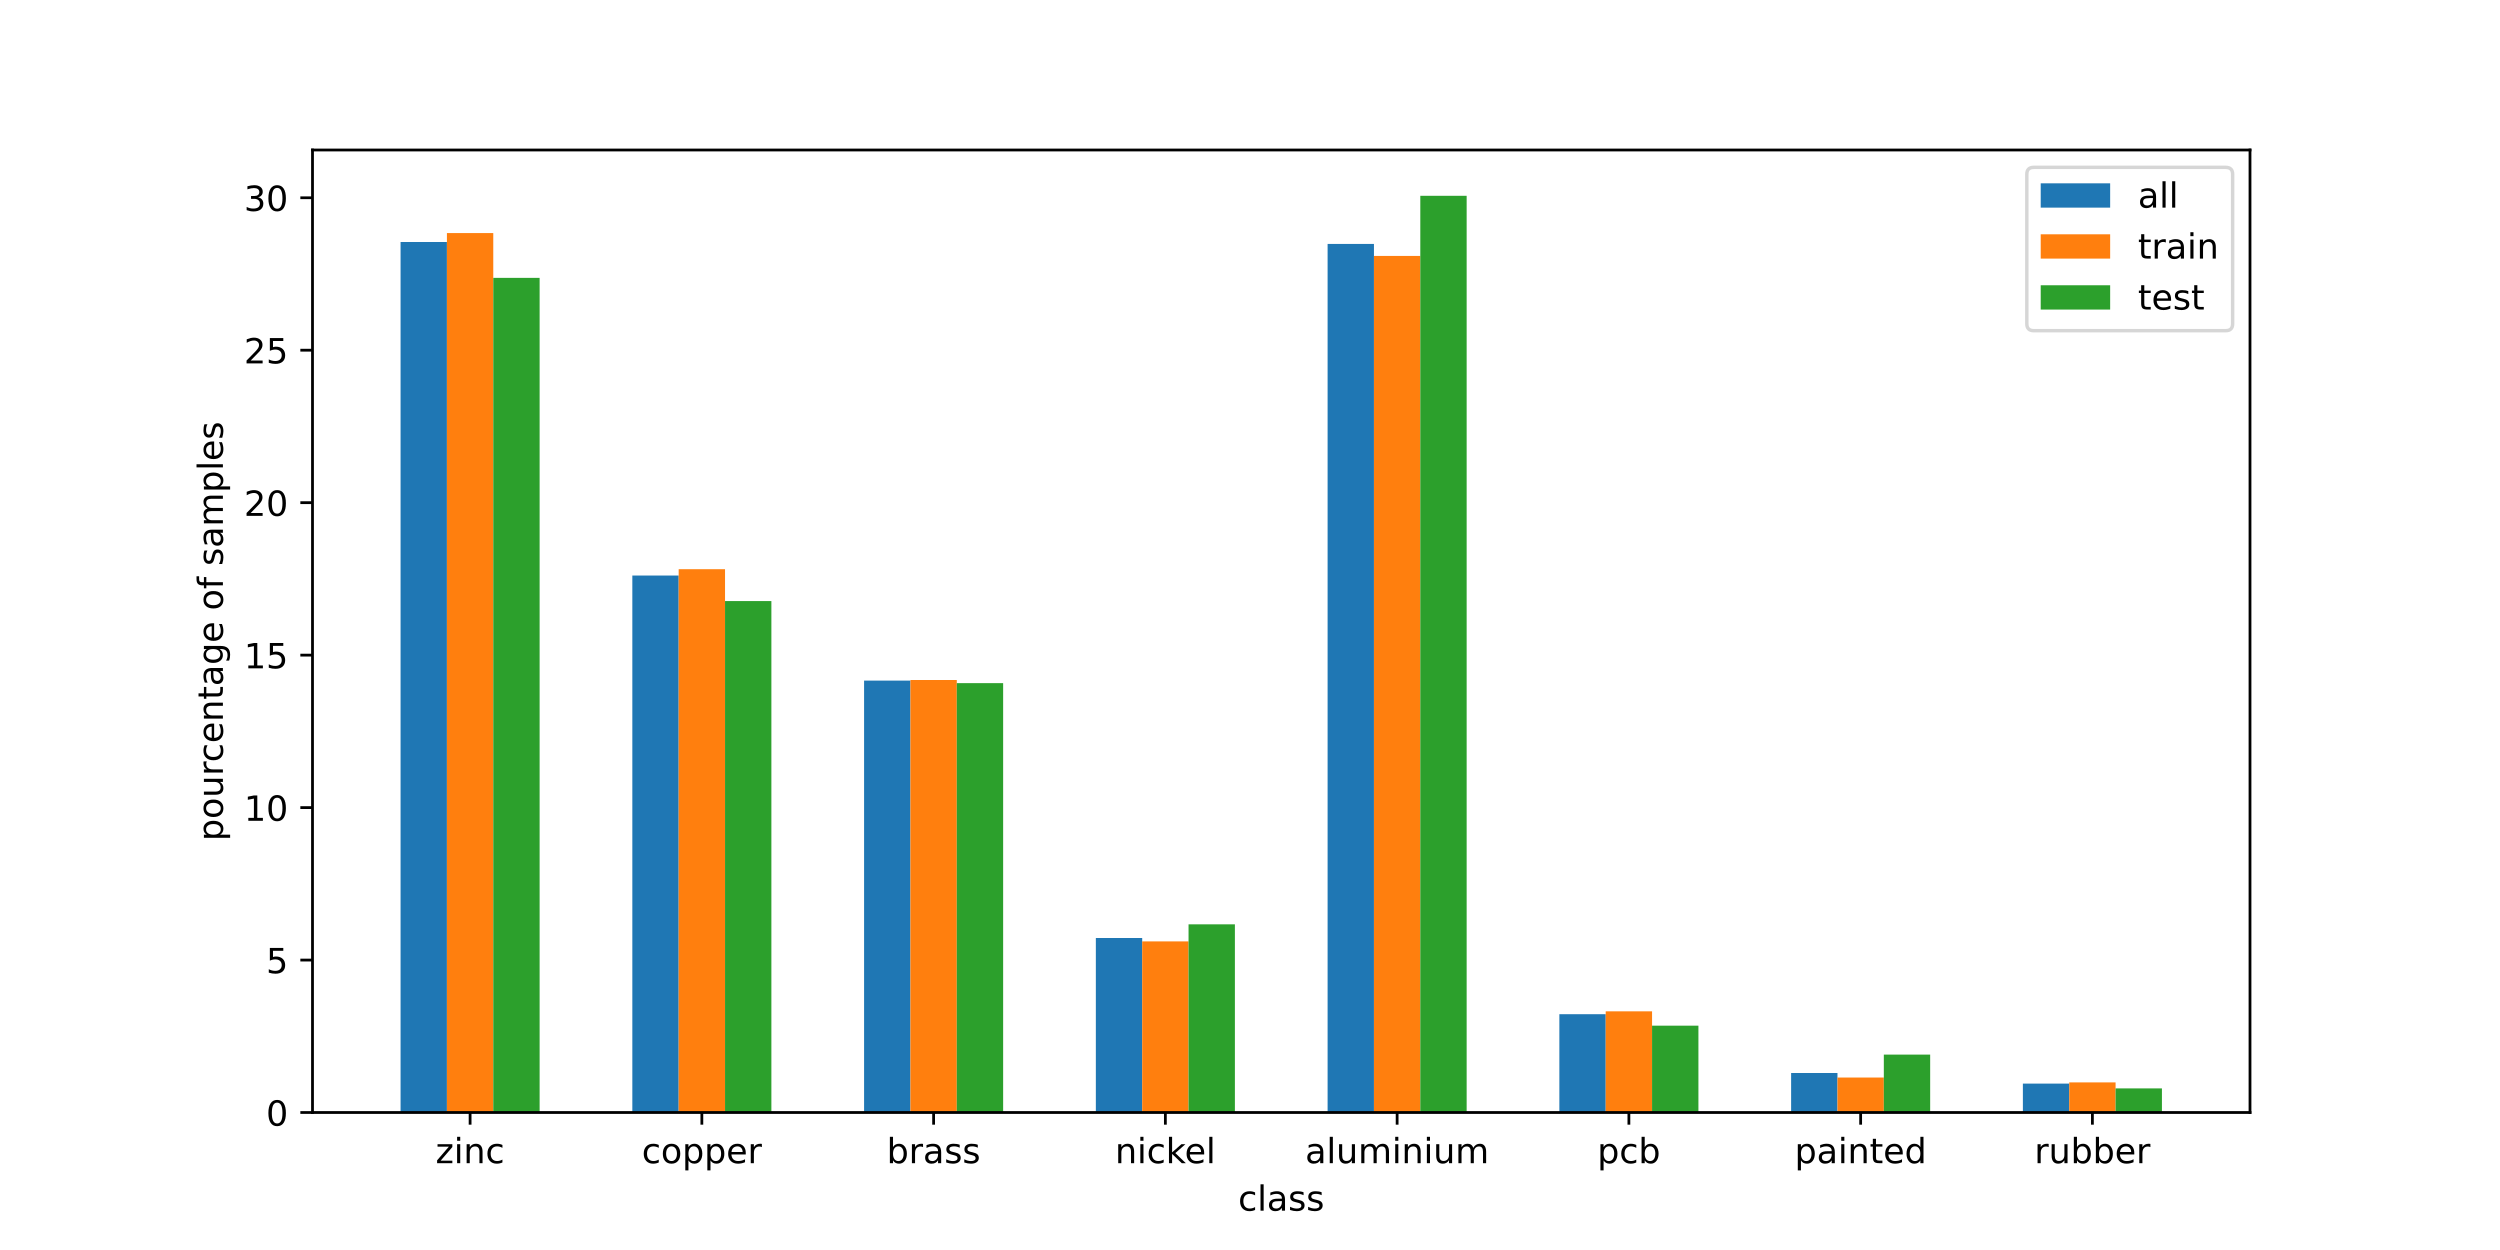
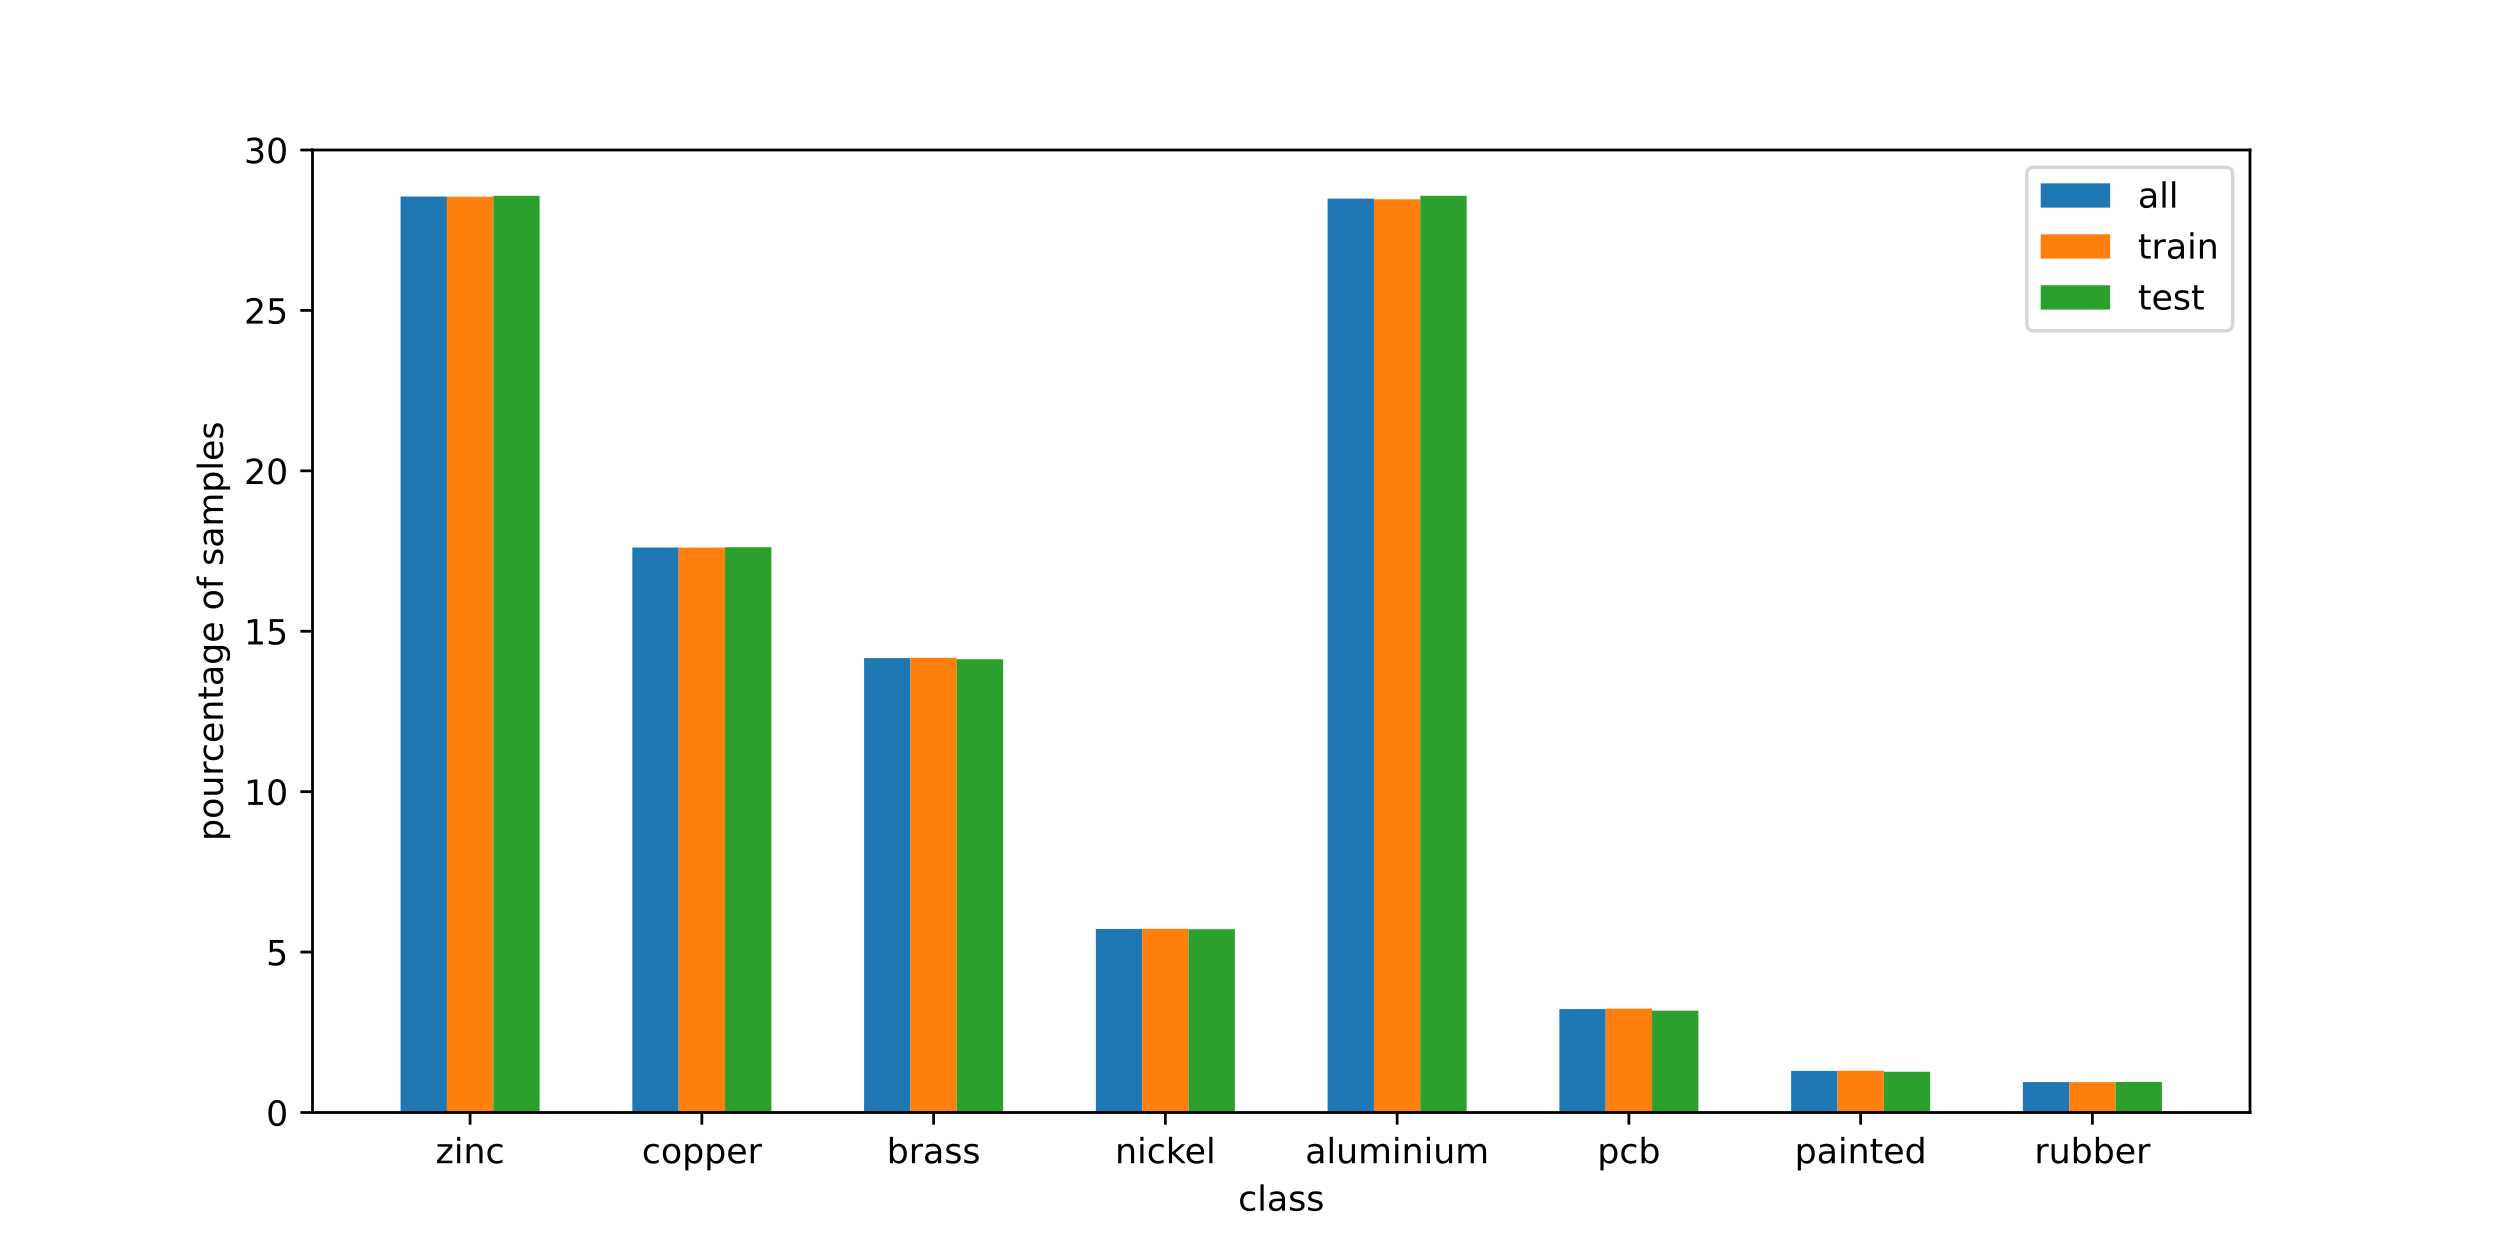
<svg xmlns="http://www.w3.org/2000/svg" xmlns:xlink="http://www.w3.org/1999/xlink" width="720pt" height="360pt" viewBox="0 0 720 360" version="1.1">
  <defs>
    <style type="text/css">*{stroke-linejoin: round; stroke-linecap: butt}</style>
  </defs>
  <g id="figure_1">
    <g id="patch_1">
      <path d="M 0 360  L 720 360  L 720 0  L 0 0  z " style="fill: #ffffff" />
    </g>
    <g id="axes_1">
      <g id="patch_2">
        <path d="M 90 320.4  L 648 320.4  L 648 43.2  L 90 43.2  z " style="fill: #ffffff" />
      </g>
      <g id="patch_3">
-         <path d="M 115.364 320.4  L 128.713 320.4  L 128.713 69.699  L 115.364 69.699  z " clip-path="url(#pc7d6178ce4)" style="fill: #1f77b4" />
+         <path d="M 115.364 320.4  L 128.713 320.4  L 128.713 56.609  L 115.364 56.609  z " clip-path="url(#pda5afb3e5e)" style="fill: #1f77b4" />
      </g>
      <g id="patch_4">
-         <path d="M 182.11 320.4  L 195.459 320.4  L 195.459 165.759  L 182.11 165.759  z " clip-path="url(#pc7d6178ce4)" style="fill: #1f77b4" />
+         <path d="M 182.11 320.4  L 195.459 320.4  L 195.459 157.685  L 182.11 157.685  z " clip-path="url(#pda5afb3e5e)" style="fill: #1f77b4" />
      </g>
      <g id="patch_5">
-         <path d="M 248.856 320.4  L 262.206 320.4  L 262.206 196.021  L 248.856 196.021  z " clip-path="url(#pc7d6178ce4)" style="fill: #1f77b4" />
+         <path d="M 248.856 320.4  L 262.206 320.4  L 262.206 189.527  L 248.856 189.527  z " clip-path="url(#pda5afb3e5e)" style="fill: #1f77b4" />
      </g>
      <g id="patch_6">
-         <path d="M 315.603 320.4  L 328.952 320.4  L 328.952 270.149  L 315.603 270.149  z " clip-path="url(#pc7d6178ce4)" style="fill: #1f77b4" />
+         <path d="M 315.603 320.4  L 328.952 320.4  L 328.952 267.525  L 315.603 267.525  z " clip-path="url(#pda5afb3e5e)" style="fill: #1f77b4" />
      </g>
      <g id="patch_7">
-         <path d="M 382.349 320.4  L 395.699 320.4  L 395.699 70.254  L 382.349 70.254  z " clip-path="url(#pc7d6178ce4)" style="fill: #1f77b4" />
+         <path d="M 382.349 320.4  L 395.699 320.4  L 395.699 57.193  L 382.349 57.193  z " clip-path="url(#pda5afb3e5e)" style="fill: #1f77b4" />
      </g>
      <g id="patch_8">
-         <path d="M 449.096 320.4  L 462.445 320.4  L 462.445 292.082  L 449.096 292.082  z " clip-path="url(#pc7d6178ce4)" style="fill: #1f77b4" />
+         <path d="M 449.096 320.4  L 462.445 320.4  L 462.445 290.603  L 449.096 290.603  z " clip-path="url(#pda5afb3e5e)" style="fill: #1f77b4" />
      </g>
      <g id="patch_9">
-         <path d="M 515.842 320.4  L 529.191 320.4  L 529.191 309.017  L 515.842 309.017  z " clip-path="url(#pc7d6178ce4)" style="fill: #1f77b4" />
+         <path d="M 515.842 320.4  L 529.191 320.4  L 529.191 308.423  L 515.842 308.423  z " clip-path="url(#pda5afb3e5e)" style="fill: #1f77b4" />
      </g>
      <g id="patch_10">
-         <path d="M 582.589 320.4  L 595.938 320.4  L 595.938 312.071  L 582.589 312.071  z " clip-path="url(#pc7d6178ce4)" style="fill: #1f77b4" />
+         <path d="M 582.589 320.4  L 595.938 320.4  L 595.938 311.636  L 582.589 311.636  z " clip-path="url(#pda5afb3e5e)" style="fill: #1f77b4" />
      </g>
      <g id="patch_11">
-         <path d="M 128.713 320.4  L 142.062 320.4  L 142.062 67.122  L 128.713 67.122  z " clip-path="url(#pc7d6178ce4)" style="fill: #ff7f0e" />
+         <path d="M 128.713 320.4  L 142.062 320.4  L 142.062 56.661  L 128.713 56.661  z " clip-path="url(#pda5afb3e5e)" style="fill: #ff7f0e" />
      </g>
      <g id="patch_12">
-         <path d="M 195.459 320.4  L 208.809 320.4  L 208.809 163.923  L 195.459 163.923  z " clip-path="url(#pc7d6178ce4)" style="fill: #ff7f0e" />
+         <path d="M 195.459 320.4  L 208.809 320.4  L 208.809 157.706  L 195.459 157.706  z " clip-path="url(#pda5afb3e5e)" style="fill: #ff7f0e" />
      </g>
      <g id="patch_13">
-         <path d="M 262.206 320.4  L 275.555 320.4  L 275.555 195.843  L 262.206 195.843  z " clip-path="url(#pc7d6178ce4)" style="fill: #ff7f0e" />
+         <path d="M 262.206 320.4  L 275.555 320.4  L 275.555 189.442  L 262.206 189.442  z " clip-path="url(#pda5afb3e5e)" style="fill: #ff7f0e" />
      </g>
      <g id="patch_14">
-         <path d="M 328.952 320.4  L 342.301 320.4  L 342.301 271.132  L 328.952 271.132  z " clip-path="url(#pc7d6178ce4)" style="fill: #ff7f0e" />
+         <path d="M 328.952 320.4  L 342.301 320.4  L 342.301 267.506  L 328.952 267.506  z " clip-path="url(#pda5afb3e5e)" style="fill: #ff7f0e" />
      </g>
      <g id="patch_15">
-         <path d="M 395.699 320.4  L 409.048 320.4  L 409.048 73.714  L 395.699 73.714  z " clip-path="url(#pc7d6178ce4)" style="fill: #ff7f0e" />
+         <path d="M 395.699 320.4  L 409.048 320.4  L 409.048 57.39  L 395.699 57.39  z " clip-path="url(#pda5afb3e5e)" style="fill: #ff7f0e" />
      </g>
      <g id="patch_16">
-         <path d="M 462.445 320.4  L 475.794 320.4  L 475.794 291.256  L 462.445 291.256  z " clip-path="url(#pc7d6178ce4)" style="fill: #ff7f0e" />
+         <path d="M 462.445 320.4  L 475.794 320.4  L 475.794 290.488  L 462.445 290.488  z " clip-path="url(#pda5afb3e5e)" style="fill: #ff7f0e" />
      </g>
      <g id="patch_17">
-         <path d="M 529.191 320.4  L 542.541 320.4  L 542.541 310.338  L 529.191 310.338  z " clip-path="url(#pc7d6178ce4)" style="fill: #ff7f0e" />
+         <path d="M 529.191 320.4  L 542.541 320.4  L 542.541 308.362  L 529.191 308.362  z " clip-path="url(#pda5afb3e5e)" style="fill: #ff7f0e" />
      </g>
      <g id="patch_18">
-         <path d="M 595.938 320.4  L 609.287 320.4  L 609.287 311.726  L 595.938 311.726  z " clip-path="url(#pc7d6178ce4)" style="fill: #ff7f0e" />
+         <path d="M 595.938 320.4  L 609.287 320.4  L 609.287 311.645  L 595.938 311.645  z " clip-path="url(#pda5afb3e5e)" style="fill: #ff7f0e" />
      </g>
      <g id="patch_19">
-         <path d="M 142.062 320.4  L 155.411 320.4  L 155.411 80.021  L 142.062 80.021  z " clip-path="url(#pc7d6178ce4)" style="fill: #2ca02c" />
+         <path d="M 142.062 320.4  L 155.411 320.4  L 155.411 56.4  L 142.062 56.4  z " clip-path="url(#pda5afb3e5e)" style="fill: #2ca02c" />
      </g>
      <g id="patch_20">
-         <path d="M 208.809 320.4  L 222.158 320.4  L 222.158 173.116  L 208.809 173.116  z " clip-path="url(#pc7d6178ce4)" style="fill: #2ca02c" />
+         <path d="M 208.809 320.4  L 222.158 320.4  L 222.158 157.6  L 208.809 157.6  z " clip-path="url(#pda5afb3e5e)" style="fill: #2ca02c" />
      </g>
      <g id="patch_21">
-         <path d="M 275.555 320.4  L 288.904 320.4  L 288.904 196.737  L 275.555 196.737  z " clip-path="url(#pc7d6178ce4)" style="fill: #2ca02c" />
+         <path d="M 275.555 320.4  L 288.904 320.4  L 288.904 189.867  L 275.555 189.867  z " clip-path="url(#pda5afb3e5e)" style="fill: #2ca02c" />
      </g>
      <g id="patch_22">
-         <path d="M 342.301 320.4  L 355.651 320.4  L 355.651 266.211  L 342.301 266.211  z " clip-path="url(#pc7d6178ce4)" style="fill: #2ca02c" />
+         <path d="M 342.301 320.4  L 355.651 320.4  L 355.651 267.6  L 342.301 267.6  z " clip-path="url(#pda5afb3e5e)" style="fill: #2ca02c" />
      </g>
      <g id="patch_23">
-         <path d="M 409.048 320.4  L 422.397 320.4  L 422.397 56.4  L 409.048 56.4  z " clip-path="url(#pc7d6178ce4)" style="fill: #2ca02c" />
+         <path d="M 409.048 320.4  L 422.397 320.4  L 422.397 56.4  L 409.048 56.4  z " clip-path="url(#pda5afb3e5e)" style="fill: #2ca02c" />
      </g>
      <g id="patch_24">
-         <path d="M 475.794 320.4  L 489.144 320.4  L 489.144 295.389  L 475.794 295.389  z " clip-path="url(#pc7d6178ce4)" style="fill: #2ca02c" />
+         <path d="M 475.794 320.4  L 489.144 320.4  L 489.144 291.067  L 475.794 291.067  z " clip-path="url(#pda5afb3e5e)" style="fill: #2ca02c" />
      </g>
      <g id="patch_25">
-         <path d="M 542.541 320.4  L 555.89 320.4  L 555.89 303.726  L 542.541 303.726  z " clip-path="url(#pc7d6178ce4)" style="fill: #2ca02c" />
+         <path d="M 542.541 320.4  L 555.89 320.4  L 555.89 308.667  L 542.541 308.667  z " clip-path="url(#pda5afb3e5e)" style="fill: #2ca02c" />
      </g>
      <g id="patch_26">
-         <path d="M 609.287 320.4  L 622.636 320.4  L 622.636 313.453  L 609.287 313.453  z " clip-path="url(#pc7d6178ce4)" style="fill: #2ca02c" />
+         <path d="M 609.287 320.4  L 622.636 320.4  L 622.636 311.6  L 609.287 311.6  z " clip-path="url(#pda5afb3e5e)" style="fill: #2ca02c" />
      </g>
      <g id="matplotlib.axis_1">
        <g id="xtick_1">
          <g id="line2d_1">
            <defs>
-               <path id="m6a42f1bb62" d="M 0 0  L 0 3.5  " style="stroke: #000000; stroke-width: 0.8" />
+               <path id="mb178738b50" d="M 0 0  L 0 3.5  " style="stroke: #000000; stroke-width: 0.8" />
            </defs>
            <g>
-               <use xlink:href="#m6a42f1bb62" x="135.388" y="320.4" style="stroke: #000000; stroke-width: 0.8" />
+               <use xlink:href="#mb178738b50" x="135.388" y="320.4" style="stroke: #000000; stroke-width: 0.8" />
            </g>
          </g>
          <g id="text_1">
            <g transform="translate(125.4563 334.9984) scale(0.1 -0.1)">
              <defs>
                <path id="DejaVuSans-7a" d="M 353 3500  L 3084 3500  L 3084 2975  L 922 459  L 3084 459  L 3084 0  L 275 0  L 275 525  L 2438 3041  L 353 3041  L 353 3500  z " transform="scale(0.015625)" />
                <path id="DejaVuSans-69" d="M 603 3500  L 1178 3500  L 1178 0  L 603 0  L 603 3500  z M 603 4863  L 1178 4863  L 1178 4134  L 603 4134  L 603 4863  z " transform="scale(0.015625)" />
                <path id="DejaVuSans-6e" d="M 3513 2113  L 3513 0  L 2938 0  L 2938 2094  Q 2938 2591 2744 2837  Q 2550 3084 2163 3084  Q 1697 3084 1428 2787  Q 1159 2491 1159 1978  L 1159 0  L 581 0  L 581 3500  L 1159 3500  L 1159 2956  Q 1366 3272 1645 3428  Q 1925 3584 2291 3584  Q 2894 3584 3203 3211  Q 3513 2838 3513 2113  z " transform="scale(0.015625)" />
                <path id="DejaVuSans-63" d="M 3122 3366  L 3122 2828  Q 2878 2963 2633 3030  Q 2388 3097 2138 3097  Q 1578 3097 1268 2742  Q 959 2388 959 1747  Q 959 1106 1268 751  Q 1578 397 2138 397  Q 2388 397 2633 464  Q 2878 531 3122 666  L 3122 134  Q 2881 22 2623 -34  Q 2366 -91 2075 -91  Q 1284 -91 818 406  Q 353 903 353 1747  Q 353 2603 823 3093  Q 1294 3584 2113 3584  Q 2378 3584 2631 3529  Q 2884 3475 3122 3366  z " transform="scale(0.015625)" />
              </defs>
              <use xlink:href="#DejaVuSans-7a" />
              <use xlink:href="#DejaVuSans-69" x="52.49" />
              <use xlink:href="#DejaVuSans-6e" x="80.273" />
              <use xlink:href="#DejaVuSans-63" x="143.652" />
            </g>
          </g>
        </g>
        <g id="xtick_2">
          <g id="line2d_2">
            <g>
-               <use xlink:href="#m6a42f1bb62" x="202.134" y="320.4" style="stroke: #000000; stroke-width: 0.8" />
+               <use xlink:href="#mb178738b50" x="202.134" y="320.4" style="stroke: #000000; stroke-width: 0.8" />
            </g>
          </g>
          <g id="text_2">
            <g transform="translate(184.8449 334.9984) scale(0.1 -0.1)">
              <defs>
                <path id="DejaVuSans-6f" d="M 1959 3097  Q 1497 3097 1228 2736  Q 959 2375 959 1747  Q 959 1119 1226 758  Q 1494 397 1959 397  Q 2419 397 2687 759  Q 2956 1122 2956 1747  Q 2956 2369 2687 2733  Q 2419 3097 1959 3097  z M 1959 3584  Q 2709 3584 3137 3096  Q 3566 2609 3566 1747  Q 3566 888 3137 398  Q 2709 -91 1959 -91  Q 1206 -91 779 398  Q 353 888 353 1747  Q 353 2609 779 3096  Q 1206 3584 1959 3584  z " transform="scale(0.015625)" />
                <path id="DejaVuSans-70" d="M 1159 525  L 1159 -1331  L 581 -1331  L 581 3500  L 1159 3500  L 1159 2969  Q 1341 3281 1617 3432  Q 1894 3584 2278 3584  Q 2916 3584 3314 3078  Q 3713 2572 3713 1747  Q 3713 922 3314 415  Q 2916 -91 2278 -91  Q 1894 -91 1617 61  Q 1341 213 1159 525  z M 3116 1747  Q 3116 2381 2855 2742  Q 2594 3103 2138 3103  Q 1681 3103 1420 2742  Q 1159 2381 1159 1747  Q 1159 1113 1420 752  Q 1681 391 2138 391  Q 2594 391 2855 752  Q 3116 1113 3116 1747  z " transform="scale(0.015625)" />
                <path id="DejaVuSans-65" d="M 3597 1894  L 3597 1613  L 953 1613  Q 991 1019 1311 708  Q 1631 397 2203 397  Q 2534 397 2845 478  Q 3156 559 3463 722  L 3463 178  Q 3153 47 2828 -22  Q 2503 -91 2169 -91  Q 1331 -91 842 396  Q 353 884 353 1716  Q 353 2575 817 3079  Q 1281 3584 2069 3584  Q 2775 3584 3186 3129  Q 3597 2675 3597 1894  z M 3022 2063  Q 3016 2534 2758 2815  Q 2500 3097 2075 3097  Q 1594 3097 1305 2825  Q 1016 2553 972 2059  L 3022 2063  z " transform="scale(0.015625)" />
                <path id="DejaVuSans-72" d="M 2631 2963  Q 2534 3019 2420 3045  Q 2306 3072 2169 3072  Q 1681 3072 1420 2755  Q 1159 2438 1159 1844  L 1159 0  L 581 0  L 581 3500  L 1159 3500  L 1159 2956  Q 1341 3275 1631 3429  Q 1922 3584 2338 3584  Q 2397 3584 2469 3576  Q 2541 3569 2628 3553  L 2631 2963  z " transform="scale(0.015625)" />
              </defs>
              <use xlink:href="#DejaVuSans-63" />
              <use xlink:href="#DejaVuSans-6f" x="54.98" />
              <use xlink:href="#DejaVuSans-70" x="116.162" />
              <use xlink:href="#DejaVuSans-70" x="179.639" />
              <use xlink:href="#DejaVuSans-65" x="243.115" />
              <use xlink:href="#DejaVuSans-72" x="304.639" />
            </g>
          </g>
        </g>
        <g id="xtick_3">
          <g id="line2d_3">
            <g>
-               <use xlink:href="#m6a42f1bb62" x="268.88" y="320.4" style="stroke: #000000; stroke-width: 0.8" />
+               <use xlink:href="#mb178738b50" x="268.88" y="320.4" style="stroke: #000000; stroke-width: 0.8" />
            </g>
          </g>
          <g id="text_3">
            <g transform="translate(255.3773 334.9984) scale(0.1 -0.1)">
              <defs>
                <path id="DejaVuSans-62" d="M 3116 1747  Q 3116 2381 2855 2742  Q 2594 3103 2138 3103  Q 1681 3103 1420 2742  Q 1159 2381 1159 1747  Q 1159 1113 1420 752  Q 1681 391 2138 391  Q 2594 391 2855 752  Q 3116 1113 3116 1747  z M 1159 2969  Q 1341 3281 1617 3432  Q 1894 3584 2278 3584  Q 2916 3584 3314 3078  Q 3713 2572 3713 1747  Q 3713 922 3314 415  Q 2916 -91 2278 -91  Q 1894 -91 1617 61  Q 1341 213 1159 525  L 1159 0  L 581 0  L 581 4863  L 1159 4863  L 1159 2969  z " transform="scale(0.015625)" />
                <path id="DejaVuSans-61" d="M 2194 1759  Q 1497 1759 1228 1600  Q 959 1441 959 1056  Q 959 750 1161 570  Q 1363 391 1709 391  Q 2188 391 2477 730  Q 2766 1069 2766 1631  L 2766 1759  L 2194 1759  z M 3341 1997  L 3341 0  L 2766 0  L 2766 531  Q 2569 213 2275 61  Q 1981 -91 1556 -91  Q 1019 -91 701 211  Q 384 513 384 1019  Q 384 1609 779 1909  Q 1175 2209 1959 2209  L 2766 2209  L 2766 2266  Q 2766 2663 2505 2880  Q 2244 3097 1772 3097  Q 1472 3097 1187 3025  Q 903 2953 641 2809  L 641 3341  Q 956 3463 1253 3523  Q 1550 3584 1831 3584  Q 2591 3584 2966 3190  Q 3341 2797 3341 1997  z " transform="scale(0.015625)" />
                <path id="DejaVuSans-73" d="M 2834 3397  L 2834 2853  Q 2591 2978 2328 3040  Q 2066 3103 1784 3103  Q 1356 3103 1142 2972  Q 928 2841 928 2578  Q 928 2378 1081 2264  Q 1234 2150 1697 2047  L 1894 2003  Q 2506 1872 2764 1633  Q 3022 1394 3022 966  Q 3022 478 2636 193  Q 2250 -91 1575 -91  Q 1294 -91 989 -36  Q 684 19 347 128  L 347 722  Q 666 556 975 473  Q 1284 391 1588 391  Q 1994 391 2212 530  Q 2431 669 2431 922  Q 2431 1156 2273 1281  Q 2116 1406 1581 1522  L 1381 1569  Q 847 1681 609 1914  Q 372 2147 372 2553  Q 372 3047 722 3315  Q 1072 3584 1716 3584  Q 2034 3584 2315 3537  Q 2597 3491 2834 3397  z " transform="scale(0.015625)" />
              </defs>
              <use xlink:href="#DejaVuSans-62" />
              <use xlink:href="#DejaVuSans-72" x="63.477" />
              <use xlink:href="#DejaVuSans-61" x="104.59" />
              <use xlink:href="#DejaVuSans-73" x="165.869" />
              <use xlink:href="#DejaVuSans-73" x="217.969" />
            </g>
          </g>
        </g>
        <g id="xtick_4">
          <g id="line2d_4">
            <g>
-               <use xlink:href="#m6a42f1bb62" x="335.627" y="320.4" style="stroke: #000000; stroke-width: 0.8" />
+               <use xlink:href="#mb178738b50" x="335.627" y="320.4" style="stroke: #000000; stroke-width: 0.8" />
            </g>
          </g>
          <g id="text_4">
            <g transform="translate(321.1401 334.9984) scale(0.1 -0.1)">
              <defs>
                <path id="DejaVuSans-6b" d="M 581 4863  L 1159 4863  L 1159 1991  L 2875 3500  L 3609 3500  L 1753 1863  L 3688 0  L 2938 0  L 1159 1709  L 1159 0  L 581 0  L 581 4863  z " transform="scale(0.015625)" />
                <path id="DejaVuSans-6c" d="M 603 4863  L 1178 4863  L 1178 0  L 603 0  L 603 4863  z " transform="scale(0.015625)" />
              </defs>
              <use xlink:href="#DejaVuSans-6e" />
              <use xlink:href="#DejaVuSans-69" x="63.379" />
              <use xlink:href="#DejaVuSans-63" x="91.162" />
              <use xlink:href="#DejaVuSans-6b" x="146.143" />
              <use xlink:href="#DejaVuSans-65" x="200.428" />
              <use xlink:href="#DejaVuSans-6c" x="261.951" />
            </g>
          </g>
        </g>
        <g id="xtick_5">
          <g id="line2d_5">
            <g>
-               <use xlink:href="#m6a42f1bb62" x="402.373" y="320.4" style="stroke: #000000; stroke-width: 0.8" />
+               <use xlink:href="#mb178738b50" x="402.373" y="320.4" style="stroke: #000000; stroke-width: 0.8" />
            </g>
          </g>
          <g id="text_5">
            <g transform="translate(375.8951 334.9984) scale(0.1 -0.1)">
              <defs>
                <path id="DejaVuSans-75" d="M 544 1381  L 544 3500  L 1119 3500  L 1119 1403  Q 1119 906 1312 657  Q 1506 409 1894 409  Q 2359 409 2629 706  Q 2900 1003 2900 1516  L 2900 3500  L 3475 3500  L 3475 0  L 2900 0  L 2900 538  Q 2691 219 2414 64  Q 2138 -91 1772 -91  Q 1169 -91 856 284  Q 544 659 544 1381  z M 1991 3584  L 1991 3584  z " transform="scale(0.015625)" />
                <path id="DejaVuSans-6d" d="M 3328 2828  Q 3544 3216 3844 3400  Q 4144 3584 4550 3584  Q 5097 3584 5394 3201  Q 5691 2819 5691 2113  L 5691 0  L 5113 0  L 5113 2094  Q 5113 2597 4934 2840  Q 4756 3084 4391 3084  Q 3944 3084 3684 2787  Q 3425 2491 3425 1978  L 3425 0  L 2847 0  L 2847 2094  Q 2847 2600 2669 2842  Q 2491 3084 2119 3084  Q 1678 3084 1418 2786  Q 1159 2488 1159 1978  L 1159 0  L 581 0  L 581 3500  L 1159 3500  L 1159 2956  Q 1356 3278 1631 3431  Q 1906 3584 2284 3584  Q 2666 3584 2933 3390  Q 3200 3197 3328 2828  z " transform="scale(0.015625)" />
              </defs>
              <use xlink:href="#DejaVuSans-61" />
              <use xlink:href="#DejaVuSans-6c" x="61.279" />
              <use xlink:href="#DejaVuSans-75" x="89.062" />
              <use xlink:href="#DejaVuSans-6d" x="152.441" />
              <use xlink:href="#DejaVuSans-69" x="249.854" />
              <use xlink:href="#DejaVuSans-6e" x="277.637" />
              <use xlink:href="#DejaVuSans-69" x="341.016" />
              <use xlink:href="#DejaVuSans-75" x="368.799" />
              <use xlink:href="#DejaVuSans-6d" x="432.178" />
            </g>
          </g>
        </g>
        <g id="xtick_6">
          <g id="line2d_6">
            <g>
-               <use xlink:href="#m6a42f1bb62" x="469.12" y="320.4" style="stroke: #000000; stroke-width: 0.8" />
+               <use xlink:href="#mb178738b50" x="469.12" y="320.4" style="stroke: #000000; stroke-width: 0.8" />
            </g>
          </g>
          <g id="text_6">
            <g transform="translate(460.022 334.9984) scale(0.1 -0.1)">
              <use xlink:href="#DejaVuSans-70" />
              <use xlink:href="#DejaVuSans-63" x="63.477" />
              <use xlink:href="#DejaVuSans-62" x="118.457" />
            </g>
          </g>
        </g>
        <g id="xtick_7">
          <g id="line2d_7">
            <g>
-               <use xlink:href="#m6a42f1bb62" x="535.866" y="320.4" style="stroke: #000000; stroke-width: 0.8" />
+               <use xlink:href="#mb178738b50" x="535.866" y="320.4" style="stroke: #000000; stroke-width: 0.8" />
            </g>
          </g>
          <g id="text_7">
            <g transform="translate(516.859 334.9984) scale(0.1 -0.1)">
              <defs>
                <path id="DejaVuSans-74" d="M 1172 4494  L 1172 3500  L 2356 3500  L 2356 3053  L 1172 3053  L 1172 1153  Q 1172 725 1289 603  Q 1406 481 1766 481  L 2356 481  L 2356 0  L 1766 0  Q 1100 0 847 248  Q 594 497 594 1153  L 594 3053  L 172 3053  L 172 3500  L 594 3500  L 594 4494  L 1172 4494  z " transform="scale(0.015625)" />
                <path id="DejaVuSans-64" d="M 2906 2969  L 2906 4863  L 3481 4863  L 3481 0  L 2906 0  L 2906 525  Q 2725 213 2448 61  Q 2172 -91 1784 -91  Q 1150 -91 751 415  Q 353 922 353 1747  Q 353 2572 751 3078  Q 1150 3584 1784 3584  Q 2172 3584 2448 3432  Q 2725 3281 2906 2969  z M 947 1747  Q 947 1113 1208 752  Q 1469 391 1925 391  Q 2381 391 2643 752  Q 2906 1113 2906 1747  Q 2906 2381 2643 2742  Q 2381 3103 1925 3103  Q 1469 3103 1208 2742  Q 947 2381 947 1747  z " transform="scale(0.015625)" />
              </defs>
              <use xlink:href="#DejaVuSans-70" />
              <use xlink:href="#DejaVuSans-61" x="63.477" />
              <use xlink:href="#DejaVuSans-69" x="124.756" />
              <use xlink:href="#DejaVuSans-6e" x="152.539" />
              <use xlink:href="#DejaVuSans-74" x="215.918" />
              <use xlink:href="#DejaVuSans-65" x="255.127" />
              <use xlink:href="#DejaVuSans-64" x="316.65" />
            </g>
          </g>
        </g>
        <g id="xtick_8">
          <g id="line2d_8">
            <g>
-               <use xlink:href="#m6a42f1bb62" x="602.612" y="320.4" style="stroke: #000000; stroke-width: 0.8" />
+               <use xlink:href="#mb178738b50" x="602.612" y="320.4" style="stroke: #000000; stroke-width: 0.8" />
            </g>
          </g>
          <g id="text_8">
            <g transform="translate(585.9078 334.9984) scale(0.1 -0.1)">
              <use xlink:href="#DejaVuSans-72" />
              <use xlink:href="#DejaVuSans-75" x="41.113" />
              <use xlink:href="#DejaVuSans-62" x="104.492" />
              <use xlink:href="#DejaVuSans-62" x="167.969" />
              <use xlink:href="#DejaVuSans-65" x="231.445" />
              <use xlink:href="#DejaVuSans-72" x="292.969" />
            </g>
          </g>
        </g>
        <g id="text_9">
          <g transform="translate(356.5883 348.6766) scale(0.1 -0.1)">
            <use xlink:href="#DejaVuSans-63" />
            <use xlink:href="#DejaVuSans-6c" x="54.98" />
            <use xlink:href="#DejaVuSans-61" x="82.764" />
            <use xlink:href="#DejaVuSans-73" x="144.043" />
            <use xlink:href="#DejaVuSans-73" x="196.143" />
          </g>
        </g>
      </g>
      <g id="matplotlib.axis_2">
        <g id="ytick_1">
          <g id="line2d_9">
            <defs>
-               <path id="m748abd4074" d="M 0 0  L -3.5 0  " style="stroke: #000000; stroke-width: 0.8" />
+               <path id="mf901ecdc69" d="M 0 0  L -3.5 0  " style="stroke: #000000; stroke-width: 0.8" />
            </defs>
            <g>
-               <use xlink:href="#m748abd4074" x="90" y="320.4" style="stroke: #000000; stroke-width: 0.8" />
+               <use xlink:href="#mf901ecdc69" x="90" y="320.4" style="stroke: #000000; stroke-width: 0.8" />
            </g>
          </g>
          <g id="text_10">
            <g transform="translate(76.6375 324.1992) scale(0.1 -0.1)">
              <defs>
                <path id="DejaVuSans-30" d="M 2034 4250  Q 1547 4250 1301 3770  Q 1056 3291 1056 2328  Q 1056 1369 1301 889  Q 1547 409 2034 409  Q 2525 409 2770 889  Q 3016 1369 3016 2328  Q 3016 3291 2770 3770  Q 2525 4250 2034 4250  z M 2034 4750  Q 2819 4750 3233 4129  Q 3647 3509 3647 2328  Q 3647 1150 3233 529  Q 2819 -91 2034 -91  Q 1250 -91 836 529  Q 422 1150 422 2328  Q 422 3509 836 4129  Q 1250 4750 2034 4750  z " transform="scale(0.015625)" />
              </defs>
              <use xlink:href="#DejaVuSans-30" />
            </g>
          </g>
        </g>
        <g id="ytick_2">
          <g id="line2d_10">
            <g>
-               <use xlink:href="#m748abd4074" x="90" y="276.493" style="stroke: #000000; stroke-width: 0.8" />
+               <use xlink:href="#mf901ecdc69" x="90" y="274.2" style="stroke: #000000; stroke-width: 0.8" />
            </g>
          </g>
          <g id="text_11">
-             <g transform="translate(76.6375 280.2919) scale(0.1 -0.1)">
+             <g transform="translate(76.6375 277.9992) scale(0.1 -0.1)">
              <defs>
                <path id="DejaVuSans-35" d="M 691 4666  L 3169 4666  L 3169 4134  L 1269 4134  L 1269 2991  Q 1406 3038 1543 3061  Q 1681 3084 1819 3084  Q 2600 3084 3056 2656  Q 3513 2228 3513 1497  Q 3513 744 3044 326  Q 2575 -91 1722 -91  Q 1428 -91 1123 -41  Q 819 9 494 109  L 494 744  Q 775 591 1075 516  Q 1375 441 1709 441  Q 2250 441 2565 725  Q 2881 1009 2881 1497  Q 2881 1984 2565 2268  Q 2250 2553 1709 2553  Q 1456 2553 1204 2497  Q 953 2441 691 2322  L 691 4666  z " transform="scale(0.015625)" />
              </defs>
              <use xlink:href="#DejaVuSans-35" />
            </g>
          </g>
        </g>
        <g id="ytick_3">
          <g id="line2d_11">
            <g>
-               <use xlink:href="#m748abd4074" x="90" y="232.585" style="stroke: #000000; stroke-width: 0.8" />
+               <use xlink:href="#mf901ecdc69" x="90" y="228" style="stroke: #000000; stroke-width: 0.8" />
            </g>
          </g>
          <g id="text_12">
-             <g transform="translate(70.275 236.3845) scale(0.1 -0.1)">
+             <g transform="translate(70.275 231.7992) scale(0.1 -0.1)">
              <defs>
                <path id="DejaVuSans-31" d="M 794 531  L 1825 531  L 1825 4091  L 703 3866  L 703 4441  L 1819 4666  L 2450 4666  L 2450 531  L 3481 531  L 3481 0  L 794 0  L 794 531  z " transform="scale(0.015625)" />
              </defs>
              <use xlink:href="#DejaVuSans-31" />
              <use xlink:href="#DejaVuSans-30" x="63.623" />
            </g>
          </g>
        </g>
        <g id="ytick_4">
          <g id="line2d_12">
            <g>
-               <use xlink:href="#m748abd4074" x="90" y="188.678" style="stroke: #000000; stroke-width: 0.8" />
+               <use xlink:href="#mf901ecdc69" x="90" y="181.8" style="stroke: #000000; stroke-width: 0.8" />
            </g>
          </g>
          <g id="text_13">
-             <g transform="translate(70.275 192.4771) scale(0.1 -0.1)">
+             <g transform="translate(70.275 185.5992) scale(0.1 -0.1)">
              <use xlink:href="#DejaVuSans-31" />
              <use xlink:href="#DejaVuSans-35" x="63.623" />
            </g>
          </g>
        </g>
        <g id="ytick_5">
          <g id="line2d_13">
            <g>
-               <use xlink:href="#m748abd4074" x="90" y="144.771" style="stroke: #000000; stroke-width: 0.8" />
+               <use xlink:href="#mf901ecdc69" x="90" y="135.6" style="stroke: #000000; stroke-width: 0.8" />
            </g>
          </g>
          <g id="text_14">
-             <g transform="translate(70.275 148.5697) scale(0.1 -0.1)">
+             <g transform="translate(70.275 139.3992) scale(0.1 -0.1)">
              <defs>
                <path id="DejaVuSans-32" d="M 1228 531  L 3431 531  L 3431 0  L 469 0  L 469 531  Q 828 903 1448 1529  Q 2069 2156 2228 2338  Q 2531 2678 2651 2914  Q 2772 3150 2772 3378  Q 2772 3750 2511 3984  Q 2250 4219 1831 4219  Q 1534 4219 1204 4116  Q 875 4013 500 3803  L 500 4441  Q 881 4594 1212 4672  Q 1544 4750 1819 4750  Q 2544 4750 2975 4387  Q 3406 4025 3406 3419  Q 3406 3131 3298 2873  Q 3191 2616 2906 2266  Q 2828 2175 2409 1742  Q 1991 1309 1228 531  z " transform="scale(0.015625)" />
              </defs>
              <use xlink:href="#DejaVuSans-32" />
              <use xlink:href="#DejaVuSans-30" x="63.623" />
            </g>
          </g>
        </g>
        <g id="ytick_6">
          <g id="line2d_14">
            <g>
-               <use xlink:href="#m748abd4074" x="90" y="100.863" style="stroke: #000000; stroke-width: 0.8" />
+               <use xlink:href="#mf901ecdc69" x="90" y="89.4" style="stroke: #000000; stroke-width: 0.8" />
            </g>
          </g>
          <g id="text_15">
-             <g transform="translate(70.275 104.6624) scale(0.1 -0.1)">
+             <g transform="translate(70.275 93.19922) scale(0.1 -0.1)">
              <use xlink:href="#DejaVuSans-32" />
              <use xlink:href="#DejaVuSans-35" x="63.623" />
            </g>
          </g>
        </g>
        <g id="ytick_7">
          <g id="line2d_15">
            <g>
-               <use xlink:href="#m748abd4074" x="90" y="56.956" style="stroke: #000000; stroke-width: 0.8" />
+               <use xlink:href="#mf901ecdc69" x="90" y="43.2" style="stroke: #000000; stroke-width: 0.8" />
            </g>
          </g>
          <g id="text_16">
-             <g transform="translate(70.275 60.75501) scale(0.1 -0.1)">
+             <g transform="translate(70.275 46.99922) scale(0.1 -0.1)">
              <defs>
                <path id="DejaVuSans-33" d="M 2597 2516  Q 3050 2419 3304 2112  Q 3559 1806 3559 1356  Q 3559 666 3084 287  Q 2609 -91 1734 -91  Q 1441 -91 1130 -33  Q 819 25 488 141  L 488 750  Q 750 597 1062 519  Q 1375 441 1716 441  Q 2309 441 2620 675  Q 2931 909 2931 1356  Q 2931 1769 2642 2001  Q 2353 2234 1838 2234  L 1294 2234  L 1294 2753  L 1863 2753  Q 2328 2753 2575 2939  Q 2822 3125 2822 3475  Q 2822 3834 2567 4026  Q 2313 4219 1838 4219  Q 1578 4219 1281 4162  Q 984 4106 628 3988  L 628 4550  Q 988 4650 1302 4700  Q 1616 4750 1894 4750  Q 2613 4750 3031 4423  Q 3450 4097 3450 3541  Q 3450 3153 3228 2886  Q 3006 2619 2597 2516  z " transform="scale(0.015625)" />
              </defs>
              <use xlink:href="#DejaVuSans-33" />
              <use xlink:href="#DejaVuSans-30" x="63.623" />
            </g>
          </g>
        </g>
        <g id="text_17">
          <g transform="translate(64.19531 242.1961) rotate(-90) scale(0.1 -0.1)">
            <defs>
              <path id="DejaVuSans-67" d="M 2906 1791  Q 2906 2416 2648 2759  Q 2391 3103 1925 3103  Q 1463 3103 1205 2759  Q 947 2416 947 1791  Q 947 1169 1205 825  Q 1463 481 1925 481  Q 2391 481 2648 825  Q 2906 1169 2906 1791  z M 3481 434  Q 3481 -459 3084 -895  Q 2688 -1331 1869 -1331  Q 1566 -1331 1297 -1286  Q 1028 -1241 775 -1147  L 775 -588  Q 1028 -725 1275 -790  Q 1522 -856 1778 -856  Q 2344 -856 2625 -561  Q 2906 -266 2906 331  L 2906 616  Q 2728 306 2450 153  Q 2172 0 1784 0  Q 1141 0 747 490  Q 353 981 353 1791  Q 353 2603 747 3093  Q 1141 3584 1784 3584  Q 2172 3584 2450 3431  Q 2728 3278 2906 2969  L 2906 3500  L 3481 3500  L 3481 434  z " transform="scale(0.015625)" />
              <path id="DejaVuSans-20" transform="scale(0.015625)" />
              <path id="DejaVuSans-66" d="M 2375 4863  L 2375 4384  L 1825 4384  Q 1516 4384 1395 4259  Q 1275 4134 1275 3809  L 1275 3500  L 2222 3500  L 2222 3053  L 1275 3053  L 1275 0  L 697 0  L 697 3053  L 147 3053  L 147 3500  L 697 3500  L 697 3744  Q 697 4328 969 4595  Q 1241 4863 1831 4863  L 2375 4863  z " transform="scale(0.015625)" />
            </defs>
            <use xlink:href="#DejaVuSans-70" />
            <use xlink:href="#DejaVuSans-6f" x="63.477" />
            <use xlink:href="#DejaVuSans-75" x="124.658" />
            <use xlink:href="#DejaVuSans-72" x="188.037" />
            <use xlink:href="#DejaVuSans-63" x="226.9" />
            <use xlink:href="#DejaVuSans-65" x="281.881" />
            <use xlink:href="#DejaVuSans-6e" x="343.404" />
            <use xlink:href="#DejaVuSans-74" x="406.783" />
            <use xlink:href="#DejaVuSans-61" x="445.992" />
            <use xlink:href="#DejaVuSans-67" x="507.271" />
            <use xlink:href="#DejaVuSans-65" x="570.748" />
            <use xlink:href="#DejaVuSans-20" x="632.271" />
            <use xlink:href="#DejaVuSans-6f" x="664.059" />
            <use xlink:href="#DejaVuSans-66" x="725.24" />
            <use xlink:href="#DejaVuSans-20" x="760.445" />
            <use xlink:href="#DejaVuSans-73" x="792.232" />
            <use xlink:href="#DejaVuSans-61" x="844.332" />
            <use xlink:href="#DejaVuSans-6d" x="905.611" />
            <use xlink:href="#DejaVuSans-70" x="1003.023" />
            <use xlink:href="#DejaVuSans-6c" x="1066.5" />
            <use xlink:href="#DejaVuSans-65" x="1094.283" />
            <use xlink:href="#DejaVuSans-73" x="1155.807" />
          </g>
        </g>
      </g>
      <g id="patch_27">
        <path d="M 90 320.4  L 90 43.2  " style="fill: none; stroke: #000000; stroke-width: 0.8; stroke-linejoin: miter; stroke-linecap: square" />
      </g>
      <g id="patch_28">
        <path d="M 648 320.4  L 648 43.2  " style="fill: none; stroke: #000000; stroke-width: 0.8; stroke-linejoin: miter; stroke-linecap: square" />
      </g>
      <g id="patch_29">
        <path d="M 90 320.4  L 648 320.4  " style="fill: none; stroke: #000000; stroke-width: 0.8; stroke-linejoin: miter; stroke-linecap: square" />
      </g>
      <g id="patch_30">
        <path d="M 90 43.2  L 648 43.2  " style="fill: none; stroke: #000000; stroke-width: 0.8; stroke-linejoin: miter; stroke-linecap: square" />
      </g>
      <g id="legend_1">
        <g id="patch_31">
          <path d="M 585.725 95.234  L 641 95.234  Q 643 95.234 643 93.234  L 643 50.2  Q 643 48.2 641 48.2  L 585.725 48.2  Q 583.725 48.2 583.725 50.2  L 583.725 93.234  Q 583.725 95.234 585.725 95.234  z " style="fill: #ffffff; opacity: 0.8; stroke: #cccccc; stroke-linejoin: miter" />
        </g>
        <g id="patch_32">
          <path d="M 587.725 59.798  L 607.725 59.798  L 607.725 52.798  L 587.725 52.798  z " style="fill: #1f77b4" />
        </g>
        <g id="text_18">
          <g transform="translate(615.725 59.79844) scale(0.1 -0.1)">
            <use xlink:href="#DejaVuSans-61" />
            <use xlink:href="#DejaVuSans-6c" x="61.279" />
            <use xlink:href="#DejaVuSans-6c" x="89.062" />
          </g>
        </g>
        <g id="patch_33">
          <path d="M 587.725 74.477  L 607.725 74.477  L 607.725 67.477  L 587.725 67.477  z " style="fill: #ff7f0e" />
        </g>
        <g id="text_19">
          <g transform="translate(615.725 74.47656) scale(0.1 -0.1)">
            <use xlink:href="#DejaVuSans-74" />
            <use xlink:href="#DejaVuSans-72" x="39.209" />
            <use xlink:href="#DejaVuSans-61" x="80.322" />
            <use xlink:href="#DejaVuSans-69" x="141.602" />
            <use xlink:href="#DejaVuSans-6e" x="169.385" />
          </g>
        </g>
        <g id="patch_34">
          <path d="M 587.725 89.155  L 607.725 89.155  L 607.725 82.155  L 587.725 82.155  z " style="fill: #2ca02c" />
        </g>
        <g id="text_20">
          <g transform="translate(615.725 89.15469) scale(0.1 -0.1)">
            <use xlink:href="#DejaVuSans-74" />
            <use xlink:href="#DejaVuSans-65" x="39.209" />
            <use xlink:href="#DejaVuSans-73" x="100.732" />
            <use xlink:href="#DejaVuSans-74" x="152.832" />
          </g>
        </g>
      </g>
    </g>
  </g>
  <defs>
-     <clipPath id="pc7d6178ce4">
+     <clipPath id="pda5afb3e5e">
      <rect x="90" y="43.2" width="558" height="277.2" />
    </clipPath>
  </defs>
</svg>
